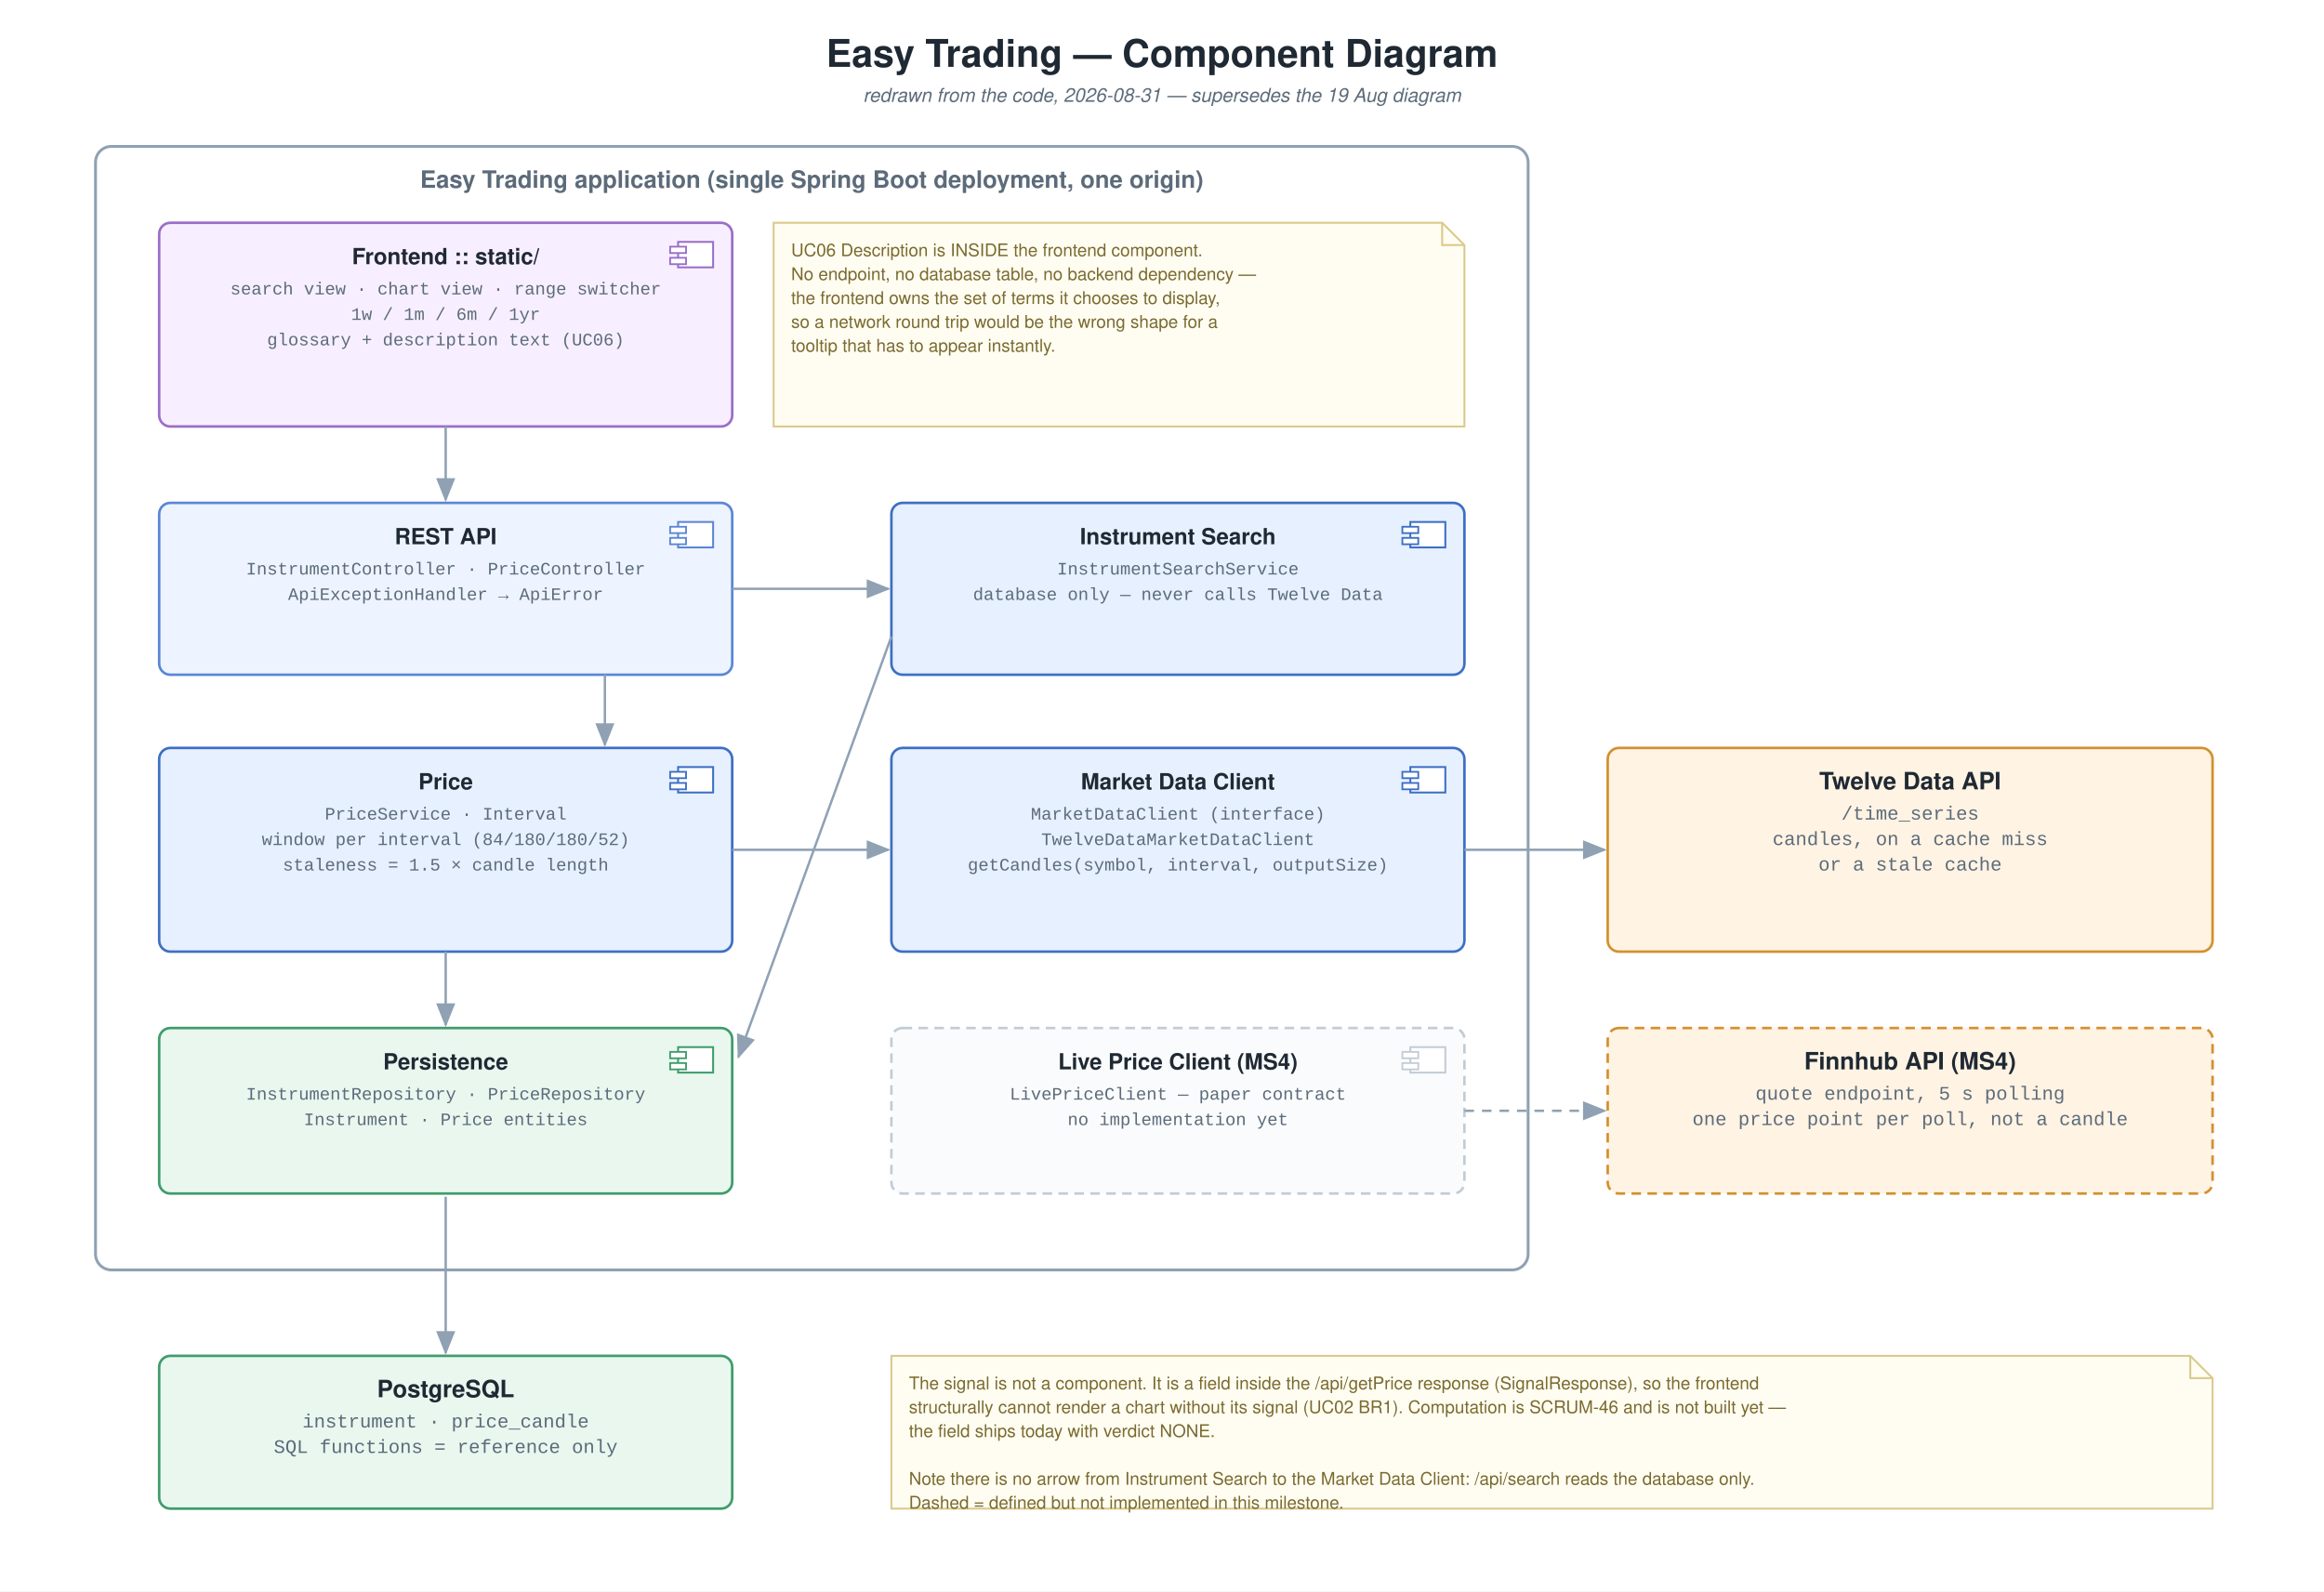
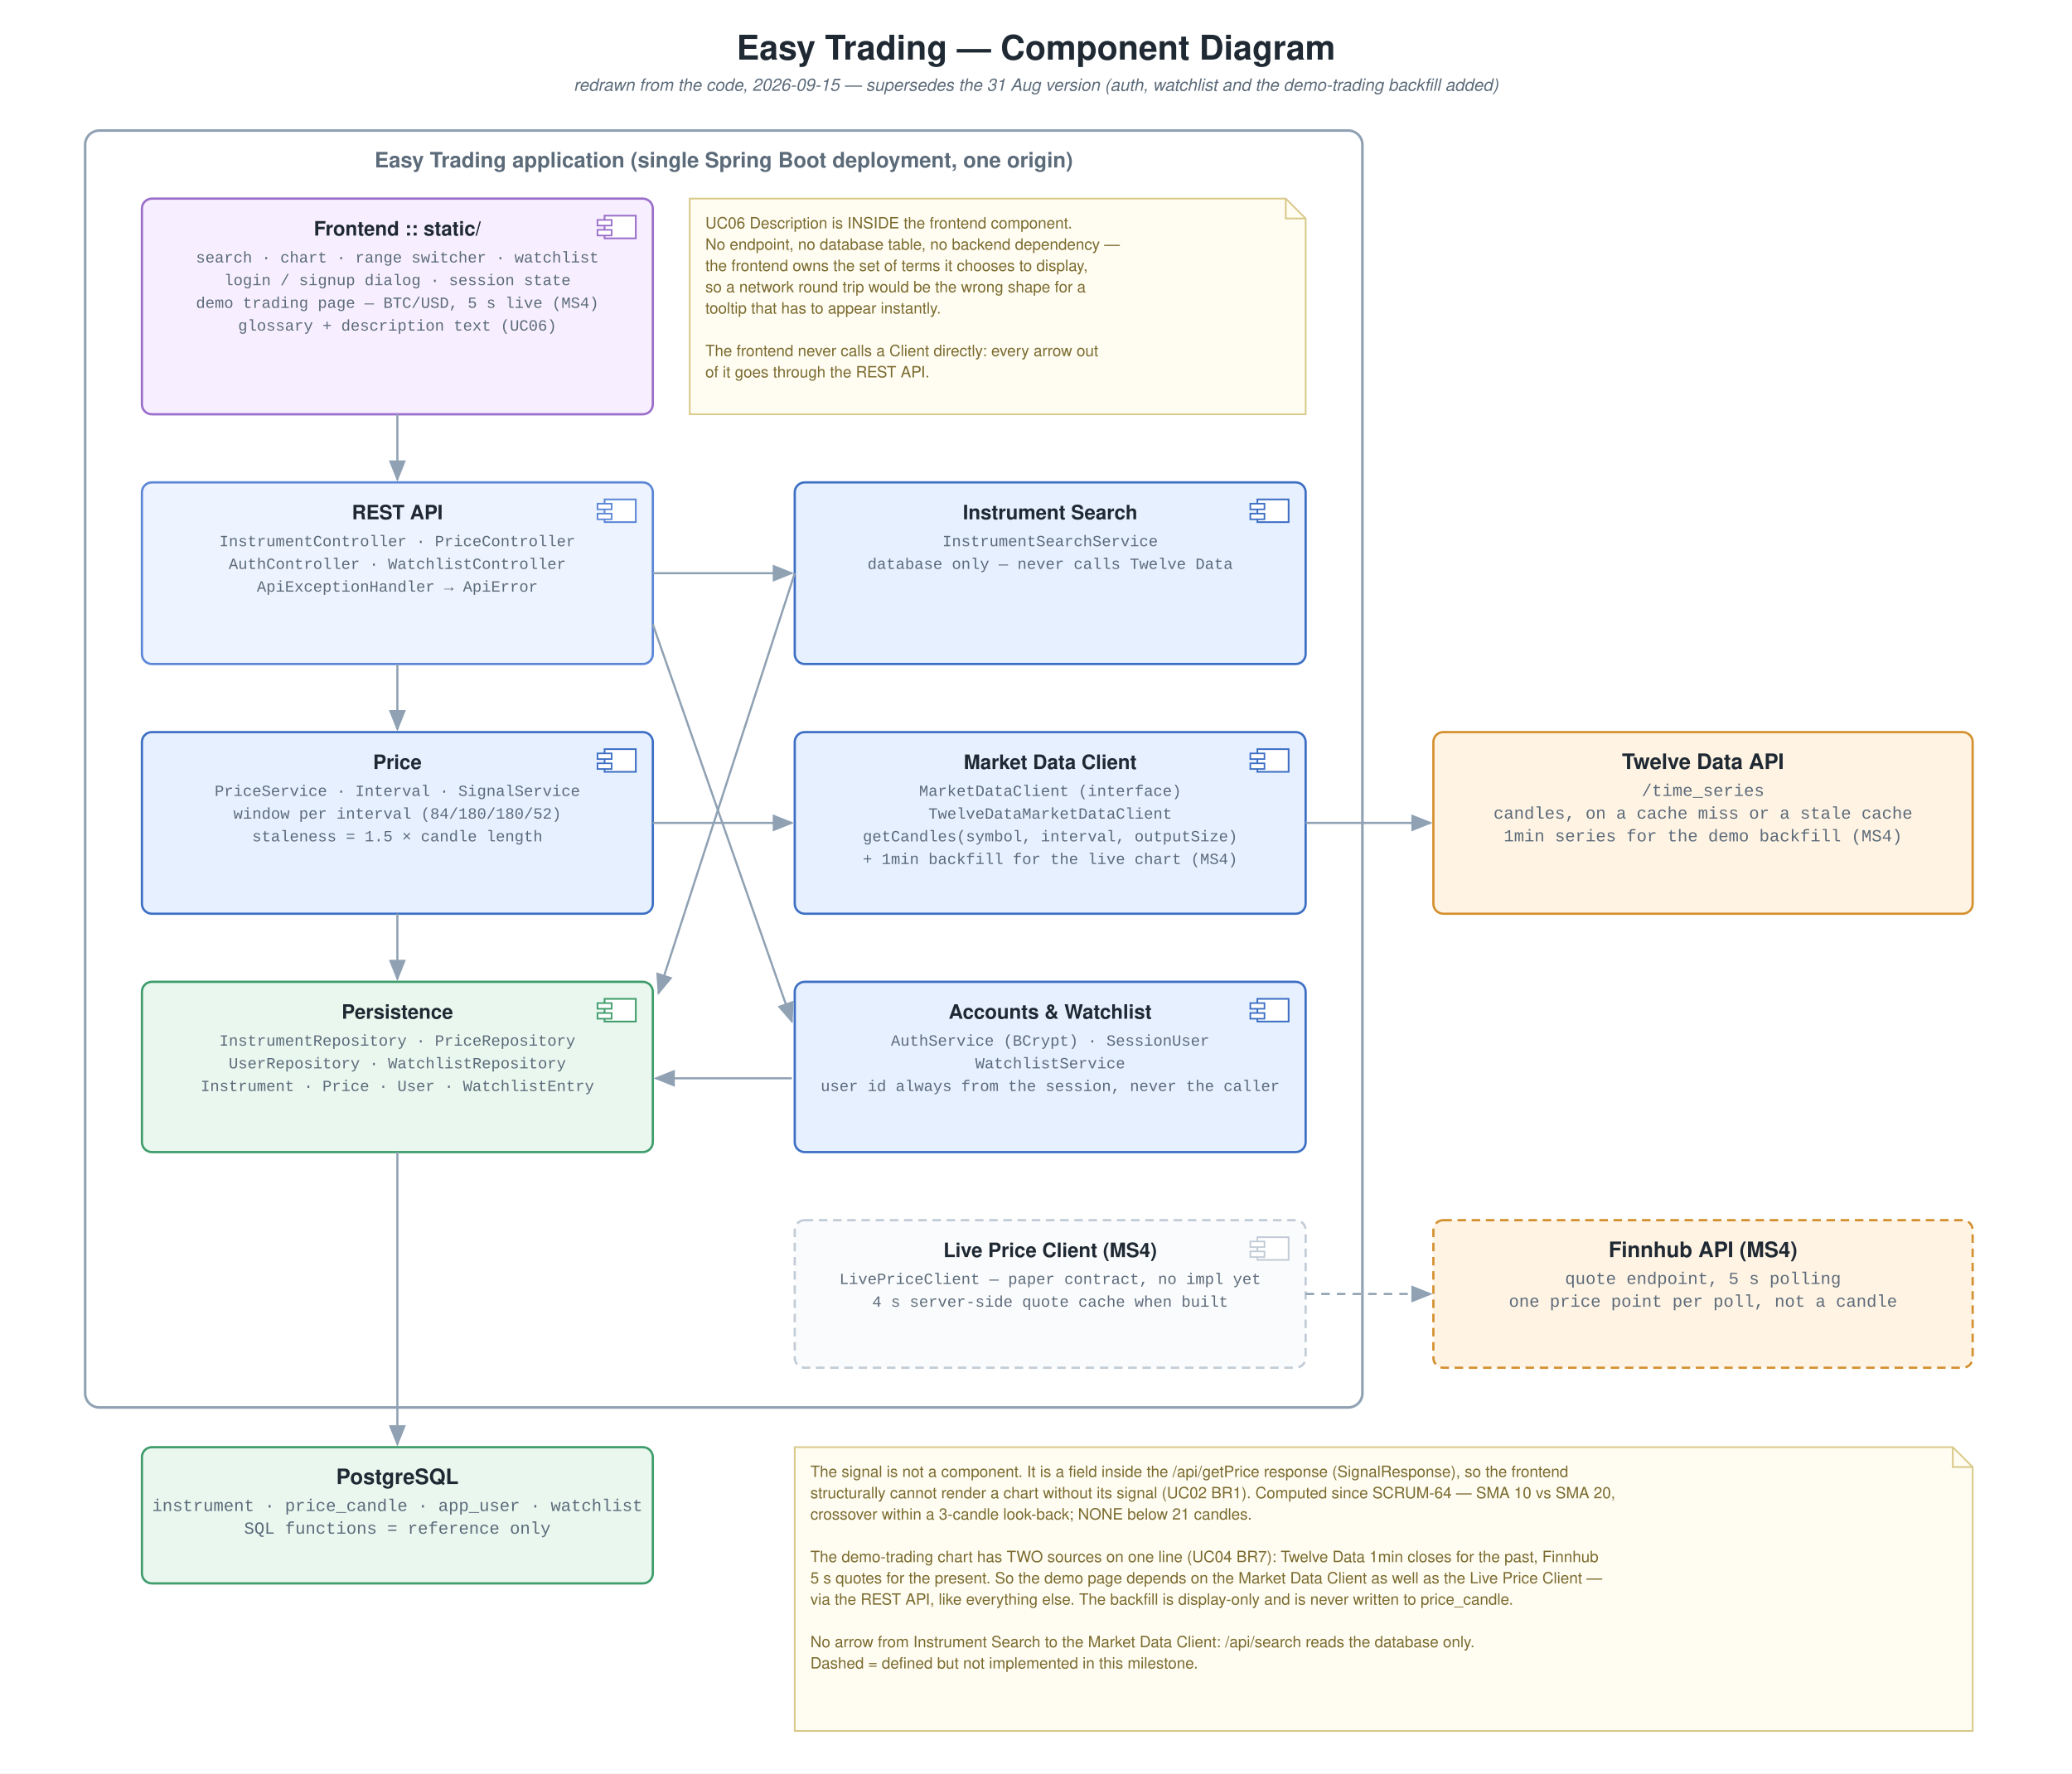
- <svg xmlns="http://www.w3.org/2000/svg" width="1460" height="1000" viewBox="0 0 1460 1000" font-family="'Helvetica Neue',Helvetica,Arial,sans-serif">
+ <svg xmlns="http://www.w3.org/2000/svg" width="1460" height="1250" viewBox="0 0 1460 1250" font-family="'Helvetica Neue',Helvetica,Arial,sans-serif">
  <defs>
    <marker id="arw" markerWidth="10" markerHeight="8" refX="9" refY="4" orient="auto">
      <path d="M0,0 L10,4 L0,8 z" fill="#8fa1b3" />
    </marker>
    <marker id="arwo" markerWidth="11" markerHeight="9" refX="10" refY="4.5" orient="auto">
      <path d="M0,0 L11,4.5 L0,9" fill="none" stroke="#8fa1b3" stroke-width="1.4" />
    </marker>
    <marker id="arwk" markerWidth="11" markerHeight="9" refX="10" refY="4.5" orient="auto">
      <path d="M0,0 L11,4.5 L0,9" fill="none" stroke="#1f2933" stroke-width="1.4" />
    </marker>
    <marker id="arwp" markerWidth="11" markerHeight="9" refX="10" refY="4.5" orient="auto">
      <path d="M0,0 L11,4.5 L0,9" fill="none" stroke="#9a6ec9" stroke-width="1.5" />
    </marker>
    <marker id="arwi" markerWidth="11" markerHeight="9" refX="10" refY="4.5" orient="auto">
      <path d="M0,0 L11,4.5 L0,9" fill="none" stroke="#3f9c6b" stroke-width="1.5" />
    </marker>
  </defs>
-   <rect width="1460" height="1000" fill="#ffffff" />
+   <rect width="1460" height="1250" fill="#ffffff" />
  <text x="730.0" y="42" font-size="24" fill="#1f2933" text-anchor="middle" font-weight="700" font-style="normal">Easy Trading — Component Diagram</text>
-   <text x="730.0" y="64" font-size="12" fill="#5c6b7a" text-anchor="middle" font-weight="normal" font-style="italic">redrawn from the code, 2026-08-31 — supersedes the 19 Aug diagram</text>
-   <rect x="60" y="92" width="900" height="706" rx="10" fill="none" stroke="#8fa1b3" stroke-width="1.8" />
+   <text x="730.0" y="64" font-size="12" fill="#5c6b7a" text-anchor="middle" font-weight="normal" font-style="italic">redrawn from the code, 2026-09-15 — supersedes the 31 Aug version (auth, watchlist and the demo-trading backfill added)</text>
+   <rect x="60" y="92" width="900" height="900" rx="10" fill="none" stroke="#8fa1b3" stroke-width="1.8" />
  <text x="510.0" y="118" font-size="15" fill="#5c6b7a" text-anchor="middle" font-weight="600" font-style="normal">Easy Trading application  (single Spring Boot deployment, one origin)</text>
-   <rect x="100" y="140" width="360" height="128" rx="7" fill="#f7efff" stroke="#9a6ec9" stroke-width="1.6" />
+   <rect x="100" y="140" width="360" height="152" rx="7" fill="#f7efff" stroke="#9a6ec9" stroke-width="1.6" />
  <text x="280.0" y="166" font-size="14" fill="#1f2933" text-anchor="middle" font-weight="600" font-style="normal">Frontend  ::  static/</text>
-   <text x="280.0" y="185" font-size="11" fill="#5c6b7a" text-anchor="middle" font-weight="normal" font-family="'SFMono-Regular',Consolas,'Liberation Mono',monospace" font-style="normal">search view · chart view · range switcher</text>
-   <text x="280.0" y="201" font-size="11" fill="#5c6b7a" text-anchor="middle" font-weight="normal" font-family="'SFMono-Regular',Consolas,'Liberation Mono',monospace" font-style="normal">1w / 1m / 6m / 1yr</text>
-   <text x="280.0" y="217" font-size="11" fill="#5c6b7a" text-anchor="middle" font-weight="normal" font-family="'SFMono-Regular',Consolas,'Liberation Mono',monospace" font-style="normal">glossary + description text (UC06)</text>
+   <text x="280.0" y="185" font-size="11" fill="#5c6b7a" text-anchor="middle" font-weight="normal" font-family="'SFMono-Regular',Consolas,'Liberation Mono',monospace" font-style="normal">search · chart · range switcher · watchlist</text>
+   <text x="280.0" y="201" font-size="11" fill="#5c6b7a" text-anchor="middle" font-weight="normal" font-family="'SFMono-Regular',Consolas,'Liberation Mono',monospace" font-style="normal">login / signup dialog · session state</text>
+   <text x="280.0" y="217" font-size="11" fill="#5c6b7a" text-anchor="middle" font-weight="normal" font-family="'SFMono-Regular',Consolas,'Liberation Mono',monospace" font-style="normal">demo trading page — BTC/USD, 5 s live (MS4)</text>
+   <text x="280.0" y="233" font-size="11" fill="#5c6b7a" text-anchor="middle" font-weight="normal" font-family="'SFMono-Regular',Consolas,'Liberation Mono',monospace" font-style="normal">glossary + description text (UC06)</text>
  <rect x="426" y="152" width="22" height="16" fill="#fff" stroke="#9a6ec9" stroke-width="1.2" />
  <rect x="421" y="155" width="10" height="4" fill="#fff" stroke="#9a6ec9" stroke-width="1.1" />
  <rect x="421" y="162" width="10" height="4" fill="#fff" stroke="#9a6ec9" stroke-width="1.1" />
-   <path d="M486,140 h420 l14,14 v114 h-434 v-128 z" fill="#fffdf2" stroke="#d9c98a" stroke-width="1.2" />
+   <path d="M486,140 h420 l14,14 v138 h-434 v-152 z" fill="#fffdf2" stroke="#d9c98a" stroke-width="1.2" />
  <path d="M906,140 v14 h14" fill="none" stroke="#d9c98a" stroke-width="1.2" />
  <text x="497" y="161" font-size="11" fill="#7a6a2e" text-anchor="start" font-weight="normal" font-style="normal">UC06 Description is INSIDE the frontend component.</text>
  <text x="497" y="176" font-size="11" fill="#7a6a2e" text-anchor="start" font-weight="normal" font-style="normal">No endpoint, no database table, no backend dependency —</text>
  <text x="497" y="191" font-size="11" fill="#7a6a2e" text-anchor="start" font-weight="normal" font-style="normal">the frontend owns the set of terms it chooses to display,</text>
  <text x="497" y="206" font-size="11" fill="#7a6a2e" text-anchor="start" font-weight="normal" font-style="normal">so a network round trip would be the wrong shape for a</text>
  <text x="497" y="221" font-size="11" fill="#7a6a2e" text-anchor="start" font-weight="normal" font-style="normal">tooltip that has to appear instantly.</text>
-   <rect x="100" y="316" width="360" height="108" rx="7" fill="#eef4ff" stroke="#5b86d6" stroke-width="1.6" />
-   <text x="280.0" y="342" font-size="14" fill="#1f2933" text-anchor="middle" font-weight="600" font-style="normal">REST API</text>
-   <text x="280.0" y="361" font-size="11" fill="#5c6b7a" text-anchor="middle" font-weight="normal" font-family="'SFMono-Regular',Consolas,'Liberation Mono',monospace" font-style="normal">InstrumentController · PriceController</text>
-   <text x="280.0" y="377" font-size="11" fill="#5c6b7a" text-anchor="middle" font-weight="normal" font-family="'SFMono-Regular',Consolas,'Liberation Mono',monospace" font-style="normal">ApiExceptionHandler → ApiError</text>
-   <rect x="426" y="328" width="22" height="16" fill="#fff" stroke="#5b86d6" stroke-width="1.2" />
-   <rect x="421" y="331" width="10" height="4" fill="#fff" stroke="#5b86d6" stroke-width="1.1" />
-   <rect x="421" y="338" width="10" height="4" fill="#fff" stroke="#5b86d6" stroke-width="1.1" />
-   <rect x="560" y="316" width="360" height="108" rx="7" fill="#e6f0ff" stroke="#3d6fc4" stroke-width="1.6" />
-   <text x="740.0" y="342" font-size="14" fill="#1f2933" text-anchor="middle" font-weight="600" font-style="normal">Instrument Search</text>
-   <text x="740.0" y="361" font-size="11" fill="#5c6b7a" text-anchor="middle" font-weight="normal" font-family="'SFMono-Regular',Consolas,'Liberation Mono',monospace" font-style="normal">InstrumentSearchService</text>
-   <text x="740.0" y="377" font-size="11" fill="#5c6b7a" text-anchor="middle" font-weight="normal" font-family="'SFMono-Regular',Consolas,'Liberation Mono',monospace" font-style="normal">database only — never calls Twelve Data</text>
-   <rect x="886" y="328" width="22" height="16" fill="#fff" stroke="#3d6fc4" stroke-width="1.2" />
-   <rect x="881" y="331" width="10" height="4" fill="#fff" stroke="#3d6fc4" stroke-width="1.1" />
-   <rect x="881" y="338" width="10" height="4" fill="#fff" stroke="#3d6fc4" stroke-width="1.1" />
-   <rect x="100" y="470" width="360" height="128" rx="7" fill="#e6f0ff" stroke="#3d6fc4" stroke-width="1.6" />
-   <text x="280.0" y="496" font-size="14" fill="#1f2933" text-anchor="middle" font-weight="600" font-style="normal">Price</text>
-   <text x="280.0" y="515" font-size="11" fill="#5c6b7a" text-anchor="middle" font-weight="normal" font-family="'SFMono-Regular',Consolas,'Liberation Mono',monospace" font-style="normal">PriceService · Interval</text>
-   <text x="280.0" y="531" font-size="11" fill="#5c6b7a" text-anchor="middle" font-weight="normal" font-family="'SFMono-Regular',Consolas,'Liberation Mono',monospace" font-style="normal">window per interval (84/180/180/52)</text>
-   <text x="280.0" y="547" font-size="11" fill="#5c6b7a" text-anchor="middle" font-weight="normal" font-family="'SFMono-Regular',Consolas,'Liberation Mono',monospace" font-style="normal">staleness = 1.5 × candle length</text>
-   <rect x="426" y="482" width="22" height="16" fill="#fff" stroke="#3d6fc4" stroke-width="1.2" />
-   <rect x="421" y="485" width="10" height="4" fill="#fff" stroke="#3d6fc4" stroke-width="1.1" />
-   <rect x="421" y="492" width="10" height="4" fill="#fff" stroke="#3d6fc4" stroke-width="1.1" />
-   <rect x="560" y="470" width="360" height="128" rx="7" fill="#e6f0ff" stroke="#3d6fc4" stroke-width="1.6" />
-   <text x="740.0" y="496" font-size="14" fill="#1f2933" text-anchor="middle" font-weight="600" font-style="normal">Market Data Client</text>
-   <text x="740.0" y="515" font-size="11" fill="#5c6b7a" text-anchor="middle" font-weight="normal" font-family="'SFMono-Regular',Consolas,'Liberation Mono',monospace" font-style="normal">MarketDataClient (interface)</text>
-   <text x="740.0" y="531" font-size="11" fill="#5c6b7a" text-anchor="middle" font-weight="normal" font-family="'SFMono-Regular',Consolas,'Liberation Mono',monospace" font-style="normal">TwelveDataMarketDataClient</text>
-   <text x="740.0" y="547" font-size="11" fill="#5c6b7a" text-anchor="middle" font-weight="normal" font-family="'SFMono-Regular',Consolas,'Liberation Mono',monospace" font-style="normal">getCandles(symbol, interval, outputSize)</text>
-   <rect x="886" y="482" width="22" height="16" fill="#fff" stroke="#3d6fc4" stroke-width="1.2" />
-   <rect x="881" y="485" width="10" height="4" fill="#fff" stroke="#3d6fc4" stroke-width="1.1" />
-   <rect x="881" y="492" width="10" height="4" fill="#fff" stroke="#3d6fc4" stroke-width="1.1" />
-   <rect x="100" y="646" width="360" height="104" rx="7" fill="#e9f7ef" stroke="#3f9c6b" stroke-width="1.6" />
-   <text x="280.0" y="672" font-size="14" fill="#1f2933" text-anchor="middle" font-weight="600" font-style="normal">Persistence</text>
-   <text x="280.0" y="691" font-size="11" fill="#5c6b7a" text-anchor="middle" font-weight="normal" font-family="'SFMono-Regular',Consolas,'Liberation Mono',monospace" font-style="normal">InstrumentRepository · PriceRepository</text>
-   <text x="280.0" y="707" font-size="11" fill="#5c6b7a" text-anchor="middle" font-weight="normal" font-family="'SFMono-Regular',Consolas,'Liberation Mono',monospace" font-style="normal">Instrument · Price entities</text>
-   <rect x="426" y="658" width="22" height="16" fill="#fff" stroke="#3f9c6b" stroke-width="1.2" />
-   <rect x="421" y="661" width="10" height="4" fill="#fff" stroke="#3f9c6b" stroke-width="1.1" />
-   <rect x="421" y="668" width="10" height="4" fill="#fff" stroke="#3f9c6b" stroke-width="1.1" />
-   <rect x="560" y="646" width="360" height="104" rx="7" fill="#fafbfc" stroke="#c2ccd6" stroke-width="1.6" stroke-dasharray="6 4" />
-   <text x="740.0" y="672" font-size="14" fill="#1f2933" text-anchor="middle" font-weight="600" font-style="normal">Live Price Client   (MS4)</text>
-   <text x="740.0" y="691" font-size="11" fill="#5c6b7a" text-anchor="middle" font-weight="normal" font-family="'SFMono-Regular',Consolas,'Liberation Mono',monospace" font-style="normal">LivePriceClient — paper contract</text>
-   <text x="740.0" y="707" font-size="11" fill="#5c6b7a" text-anchor="middle" font-weight="normal" font-family="'SFMono-Regular',Consolas,'Liberation Mono',monospace" font-style="normal">no implementation yet</text>
-   <rect x="886" y="658" width="22" height="16" fill="#fff" stroke="#c2ccd6" stroke-width="1.2" />
-   <rect x="881" y="661" width="10" height="4" fill="#fff" stroke="#c2ccd6" stroke-width="1.1" />
-   <rect x="881" y="668" width="10" height="4" fill="#fff" stroke="#c2ccd6" stroke-width="1.1" />
-   <line x1="280.0" y1="268.0" x2="280.0" y2="314.0" stroke="#8fa1b3" stroke-width="1.5" marker-end="url(#arw)" />
-   <line x1="380.0" y1="424.0" x2="380.0" y2="468.0" stroke="#8fa1b3" stroke-width="1.5" marker-end="url(#arw)" />
-   <line x1="460.0" y1="370.0" x2="558.0" y2="370.0" stroke="#8fa1b3" stroke-width="1.5" marker-end="url(#arw)" />
-   <line x1="460.0" y1="534.0" x2="558.0" y2="534.0" stroke="#8fa1b3" stroke-width="1.5" marker-end="url(#arw)" />
-   <line x1="280.0" y1="598.0" x2="280.0" y2="644.0" stroke="#8fa1b3" stroke-width="1.5" marker-end="url(#arw)" />
-   <line x1="560.0" y1="400.0" x2="464.0" y2="664.0" stroke="#8fa1b3" stroke-width="1.5" marker-end="url(#arw)" />
-   <rect x="1010" y="470" width="380" height="128" rx="7" fill="#fff3e3" stroke="#d3902f" stroke-width="1.6" />
-   <text x="1200.0" y="496" font-size="15" fill="#1f2933" text-anchor="middle" font-weight="600" font-style="normal">Twelve Data API</text>
-   <text x="1200.0" y="515" font-size="12" fill="#5c6b7a" text-anchor="middle" font-weight="normal" font-family="'SFMono-Regular',Consolas,'Liberation Mono',monospace" font-style="normal">/time_series</text>
-   <text x="1200.0" y="531" font-size="12" fill="#5c6b7a" text-anchor="middle" font-weight="normal" font-family="'SFMono-Regular',Consolas,'Liberation Mono',monospace" font-style="normal">candles, on a cache miss</text>
-   <text x="1200.0" y="547" font-size="12" fill="#5c6b7a" text-anchor="middle" font-weight="normal" font-family="'SFMono-Regular',Consolas,'Liberation Mono',monospace" font-style="normal">or a stale cache</text>
-   <rect x="1010" y="646" width="380" height="104" rx="7" fill="#fff3e3" stroke="#d3902f" stroke-width="1.6" stroke-dasharray="6 4" />
-   <text x="1200.0" y="672" font-size="15" fill="#1f2933" text-anchor="middle" font-weight="600" font-style="normal">Finnhub API   (MS4)</text>
-   <text x="1200.0" y="691" font-size="12" fill="#5c6b7a" text-anchor="middle" font-weight="normal" font-family="'SFMono-Regular',Consolas,'Liberation Mono',monospace" font-style="normal">quote endpoint, 5 s polling</text>
-   <text x="1200.0" y="707" font-size="12" fill="#5c6b7a" text-anchor="middle" font-weight="normal" font-family="'SFMono-Regular',Consolas,'Liberation Mono',monospace" font-style="normal">one price point per poll, not a candle</text>
-   <line x1="920.0" y1="534.0" x2="1008.0" y2="534.0" stroke="#8fa1b3" stroke-width="1.5" marker-end="url(#arw)" />
-   <line x1="920.0" y1="698.0" x2="1008.0" y2="698.0" stroke="#8fa1b3" stroke-width="1.5" stroke-dasharray="6 5" marker-end="url(#arw)" />
-   <rect x="100" y="852" width="360" height="96" rx="7" fill="#e9f7ef" stroke="#3f9c6b" stroke-width="1.6" />
-   <text x="280.0" y="878" font-size="15" fill="#1f2933" text-anchor="middle" font-weight="600" font-style="normal">PostgreSQL</text>
-   <text x="280.0" y="897" font-size="12" fill="#5c6b7a" text-anchor="middle" font-weight="normal" font-family="'SFMono-Regular',Consolas,'Liberation Mono',monospace" font-style="normal">instrument · price_candle</text>
-   <text x="280.0" y="913" font-size="12" fill="#5c6b7a" text-anchor="middle" font-weight="normal" font-family="'SFMono-Regular',Consolas,'Liberation Mono',monospace" font-style="normal">SQL functions = reference only</text>
-   <line x1="280.0" y1="752.0" x2="280.0" y2="850.0" stroke="#8fa1b3" stroke-width="1.5" marker-end="url(#arw)" />
-   <path d="M560,852 h816 l14,14 v82 h-830 v-96 z" fill="#fffdf2" stroke="#d9c98a" stroke-width="1.2" />
-   <path d="M1376,852 v14 h14" fill="none" stroke="#d9c98a" stroke-width="1.2" />
-   <text x="571" y="873" font-size="11" fill="#7a6a2e" text-anchor="start" font-weight="normal" font-style="normal">The signal is not a component. It is a field inside the /api/getPrice response (SignalResponse), so the frontend</text>
-   <text x="571" y="888" font-size="11" fill="#7a6a2e" text-anchor="start" font-weight="normal" font-style="normal">structurally cannot render a chart without its signal (UC02 BR1). Computation is SCRUM-46 and is not built yet —</text>
-   <text x="571" y="903" font-size="11" fill="#7a6a2e" text-anchor="start" font-weight="normal" font-style="normal">the field ships today with verdict NONE.</text>
-   <text x="571" y="918" font-size="11" fill="#7a6a2e" text-anchor="start" font-weight="normal" font-style="normal" />
-   <text x="571" y="933" font-size="11" fill="#7a6a2e" text-anchor="start" font-weight="normal" font-style="normal">Note there is no arrow from Instrument Search to the Market Data Client: /api/search reads the database only.</text>
-   <text x="571" y="948" font-size="11" fill="#7a6a2e" text-anchor="start" font-weight="normal" font-style="normal">Dashed = defined but not implemented in this milestone.</text>
+   <text x="497" y="236" font-size="11" fill="#7a6a2e" text-anchor="start" font-weight="normal" font-style="normal" />
+   <text x="497" y="251" font-size="11" fill="#7a6a2e" text-anchor="start" font-weight="normal" font-style="normal">The frontend never calls a Client directly: every arrow out</text>
+   <text x="497" y="266" font-size="11" fill="#7a6a2e" text-anchor="start" font-weight="normal" font-style="normal">of it goes through the REST API.</text>
+   <rect x="100" y="340" width="360" height="128" rx="7" fill="#eef4ff" stroke="#5b86d6" stroke-width="1.6" />
+   <text x="280.0" y="366" font-size="14" fill="#1f2933" text-anchor="middle" font-weight="600" font-style="normal">REST API</text>
+   <text x="280.0" y="385" font-size="11" fill="#5c6b7a" text-anchor="middle" font-weight="normal" font-family="'SFMono-Regular',Consolas,'Liberation Mono',monospace" font-style="normal">InstrumentController · PriceController</text>
+   <text x="280.0" y="401" font-size="11" fill="#5c6b7a" text-anchor="middle" font-weight="normal" font-family="'SFMono-Regular',Consolas,'Liberation Mono',monospace" font-style="normal">AuthController · WatchlistController</text>
+   <text x="280.0" y="417" font-size="11" fill="#5c6b7a" text-anchor="middle" font-weight="normal" font-family="'SFMono-Regular',Consolas,'Liberation Mono',monospace" font-style="normal">ApiExceptionHandler → ApiError</text>
+   <rect x="426" y="352" width="22" height="16" fill="#fff" stroke="#5b86d6" stroke-width="1.2" />
+   <rect x="421" y="355" width="10" height="4" fill="#fff" stroke="#5b86d6" stroke-width="1.1" />
+   <rect x="421" y="362" width="10" height="4" fill="#fff" stroke="#5b86d6" stroke-width="1.1" />
+   <rect x="560" y="340" width="360" height="128" rx="7" fill="#e6f0ff" stroke="#3d6fc4" stroke-width="1.6" />
+   <text x="740.0" y="366" font-size="14" fill="#1f2933" text-anchor="middle" font-weight="600" font-style="normal">Instrument Search</text>
+   <text x="740.0" y="385" font-size="11" fill="#5c6b7a" text-anchor="middle" font-weight="normal" font-family="'SFMono-Regular',Consolas,'Liberation Mono',monospace" font-style="normal">InstrumentSearchService</text>
+   <text x="740.0" y="401" font-size="11" fill="#5c6b7a" text-anchor="middle" font-weight="normal" font-family="'SFMono-Regular',Consolas,'Liberation Mono',monospace" font-style="normal">database only — never calls Twelve Data</text>
+   <rect x="886" y="352" width="22" height="16" fill="#fff" stroke="#3d6fc4" stroke-width="1.2" />
+   <rect x="881" y="355" width="10" height="4" fill="#fff" stroke="#3d6fc4" stroke-width="1.1" />
+   <rect x="881" y="362" width="10" height="4" fill="#fff" stroke="#3d6fc4" stroke-width="1.1" />
+   <rect x="100" y="516" width="360" height="128" rx="7" fill="#e6f0ff" stroke="#3d6fc4" stroke-width="1.6" />
+   <text x="280.0" y="542" font-size="14" fill="#1f2933" text-anchor="middle" font-weight="600" font-style="normal">Price</text>
+   <text x="280.0" y="561" font-size="11" fill="#5c6b7a" text-anchor="middle" font-weight="normal" font-family="'SFMono-Regular',Consolas,'Liberation Mono',monospace" font-style="normal">PriceService · Interval · SignalService</text>
+   <text x="280.0" y="577" font-size="11" fill="#5c6b7a" text-anchor="middle" font-weight="normal" font-family="'SFMono-Regular',Consolas,'Liberation Mono',monospace" font-style="normal">window per interval (84/180/180/52)</text>
+   <text x="280.0" y="593" font-size="11" fill="#5c6b7a" text-anchor="middle" font-weight="normal" font-family="'SFMono-Regular',Consolas,'Liberation Mono',monospace" font-style="normal">staleness = 1.5 × candle length</text>
+   <rect x="426" y="528" width="22" height="16" fill="#fff" stroke="#3d6fc4" stroke-width="1.2" />
+   <rect x="421" y="531" width="10" height="4" fill="#fff" stroke="#3d6fc4" stroke-width="1.1" />
+   <rect x="421" y="538" width="10" height="4" fill="#fff" stroke="#3d6fc4" stroke-width="1.1" />
+   <rect x="560" y="516" width="360" height="128" rx="7" fill="#e6f0ff" stroke="#3d6fc4" stroke-width="1.6" />
+   <text x="740.0" y="542" font-size="14" fill="#1f2933" text-anchor="middle" font-weight="600" font-style="normal">Market Data Client</text>
+   <text x="740.0" y="561" font-size="11" fill="#5c6b7a" text-anchor="middle" font-weight="normal" font-family="'SFMono-Regular',Consolas,'Liberation Mono',monospace" font-style="normal">MarketDataClient (interface)</text>
+   <text x="740.0" y="577" font-size="11" fill="#5c6b7a" text-anchor="middle" font-weight="normal" font-family="'SFMono-Regular',Consolas,'Liberation Mono',monospace" font-style="normal">TwelveDataMarketDataClient</text>
+   <text x="740.0" y="593" font-size="11" fill="#5c6b7a" text-anchor="middle" font-weight="normal" font-family="'SFMono-Regular',Consolas,'Liberation Mono',monospace" font-style="normal">getCandles(symbol, interval, outputSize)</text>
+   <text x="740.0" y="609" font-size="11" fill="#5c6b7a" text-anchor="middle" font-weight="normal" font-family="'SFMono-Regular',Consolas,'Liberation Mono',monospace" font-style="normal">+ 1min backfill for the live chart (MS4)</text>
+   <rect x="886" y="528" width="22" height="16" fill="#fff" stroke="#3d6fc4" stroke-width="1.2" />
+   <rect x="881" y="531" width="10" height="4" fill="#fff" stroke="#3d6fc4" stroke-width="1.1" />
+   <rect x="881" y="538" width="10" height="4" fill="#fff" stroke="#3d6fc4" stroke-width="1.1" />
+   <rect x="100" y="692" width="360" height="120" rx="7" fill="#e9f7ef" stroke="#3f9c6b" stroke-width="1.6" />
+   <text x="280.0" y="718" font-size="14" fill="#1f2933" text-anchor="middle" font-weight="600" font-style="normal">Persistence</text>
+   <text x="280.0" y="737" font-size="11" fill="#5c6b7a" text-anchor="middle" font-weight="normal" font-family="'SFMono-Regular',Consolas,'Liberation Mono',monospace" font-style="normal">InstrumentRepository · PriceRepository</text>
+   <text x="280.0" y="753" font-size="11" fill="#5c6b7a" text-anchor="middle" font-weight="normal" font-family="'SFMono-Regular',Consolas,'Liberation Mono',monospace" font-style="normal">UserRepository · WatchlistRepository</text>
+   <text x="280.0" y="769" font-size="11" fill="#5c6b7a" text-anchor="middle" font-weight="normal" font-family="'SFMono-Regular',Consolas,'Liberation Mono',monospace" font-style="normal">Instrument · Price · User · WatchlistEntry</text>
+   <rect x="426" y="704" width="22" height="16" fill="#fff" stroke="#3f9c6b" stroke-width="1.2" />
+   <rect x="421" y="707" width="10" height="4" fill="#fff" stroke="#3f9c6b" stroke-width="1.1" />
+   <rect x="421" y="714" width="10" height="4" fill="#fff" stroke="#3f9c6b" stroke-width="1.1" />
+   <rect x="560" y="692" width="360" height="120" rx="7" fill="#e6f0ff" stroke="#3d6fc4" stroke-width="1.6" />
+   <text x="740.0" y="718" font-size="14" fill="#1f2933" text-anchor="middle" font-weight="600" font-style="normal">Accounts &amp; Watchlist</text>
+   <text x="740.0" y="737" font-size="11" fill="#5c6b7a" text-anchor="middle" font-weight="normal" font-family="'SFMono-Regular',Consolas,'Liberation Mono',monospace" font-style="normal">AuthService (BCrypt) · SessionUser</text>
+   <text x="740.0" y="753" font-size="11" fill="#5c6b7a" text-anchor="middle" font-weight="normal" font-family="'SFMono-Regular',Consolas,'Liberation Mono',monospace" font-style="normal">WatchlistService</text>
+   <text x="740.0" y="769" font-size="11" fill="#5c6b7a" text-anchor="middle" font-weight="normal" font-family="'SFMono-Regular',Consolas,'Liberation Mono',monospace" font-style="normal">user id always from the session, never the caller</text>
+   <rect x="886" y="704" width="22" height="16" fill="#fff" stroke="#3d6fc4" stroke-width="1.2" />
+   <rect x="881" y="707" width="10" height="4" fill="#fff" stroke="#3d6fc4" stroke-width="1.1" />
+   <rect x="881" y="714" width="10" height="4" fill="#fff" stroke="#3d6fc4" stroke-width="1.1" />
+   <rect x="560" y="860" width="360" height="104" rx="7" fill="#fafbfc" stroke="#c2ccd6" stroke-width="1.6" stroke-dasharray="6 4" />
+   <text x="740.0" y="886" font-size="14" fill="#1f2933" text-anchor="middle" font-weight="600" font-style="normal">Live Price Client   (MS4)</text>
+   <text x="740.0" y="905" font-size="11" fill="#5c6b7a" text-anchor="middle" font-weight="normal" font-family="'SFMono-Regular',Consolas,'Liberation Mono',monospace" font-style="normal">LivePriceClient — paper contract, no impl yet</text>
+   <text x="740.0" y="921" font-size="11" fill="#5c6b7a" text-anchor="middle" font-weight="normal" font-family="'SFMono-Regular',Consolas,'Liberation Mono',monospace" font-style="normal">4 s server-side quote cache when built</text>
+   <rect x="886" y="872" width="22" height="16" fill="#fff" stroke="#c2ccd6" stroke-width="1.2" />
+   <rect x="881" y="875" width="10" height="4" fill="#fff" stroke="#c2ccd6" stroke-width="1.1" />
+   <rect x="881" y="882" width="10" height="4" fill="#fff" stroke="#c2ccd6" stroke-width="1.1" />
+   <line x1="280.0" y1="292.0" x2="280.0" y2="338.0" stroke="#8fa1b3" stroke-width="1.5" marker-end="url(#arw)" />
+   <line x1="280.0" y1="468.0" x2="280.0" y2="514.0" stroke="#8fa1b3" stroke-width="1.5" marker-end="url(#arw)" />
+   <line x1="460.0" y1="404.0" x2="558.0" y2="404.0" stroke="#8fa1b3" stroke-width="1.5" marker-end="url(#arw)" />
+   <line x1="460.0" y1="440.0" x2="558.0" y2="720.0" stroke="#8fa1b3" stroke-width="1.5" marker-end="url(#arw)" />
+   <line x1="460.0" y1="580.0" x2="558.0" y2="580.0" stroke="#8fa1b3" stroke-width="1.5" marker-end="url(#arw)" />
+   <line x1="280.0" y1="644.0" x2="280.0" y2="690.0" stroke="#8fa1b3" stroke-width="1.5" marker-end="url(#arw)" />
+   <line x1="560.0" y1="404.0" x2="464.0" y2="700.0" stroke="#8fa1b3" stroke-width="1.5" marker-end="url(#arw)" />
+   <line x1="558.0" y1="760.0" x2="462.0" y2="760.0" stroke="#8fa1b3" stroke-width="1.5" marker-end="url(#arw)" />
+   <rect x="1010" y="516" width="380" height="128" rx="7" fill="#fff3e3" stroke="#d3902f" stroke-width="1.6" />
+   <text x="1200.0" y="542" font-size="15" fill="#1f2933" text-anchor="middle" font-weight="600" font-style="normal">Twelve Data API</text>
+   <text x="1200.0" y="561" font-size="12" fill="#5c6b7a" text-anchor="middle" font-weight="normal" font-family="'SFMono-Regular',Consolas,'Liberation Mono',monospace" font-style="normal">/time_series</text>
+   <text x="1200.0" y="577" font-size="12" fill="#5c6b7a" text-anchor="middle" font-weight="normal" font-family="'SFMono-Regular',Consolas,'Liberation Mono',monospace" font-style="normal">candles, on a cache miss or a stale cache</text>
+   <text x="1200.0" y="593" font-size="12" fill="#5c6b7a" text-anchor="middle" font-weight="normal" font-family="'SFMono-Regular',Consolas,'Liberation Mono',monospace" font-style="normal">1min series for the demo backfill (MS4)</text>
+   <rect x="1010" y="860" width="380" height="104" rx="7" fill="#fff3e3" stroke="#d3902f" stroke-width="1.6" stroke-dasharray="6 4" />
+   <text x="1200.0" y="886" font-size="15" fill="#1f2933" text-anchor="middle" font-weight="600" font-style="normal">Finnhub API   (MS4)</text>
+   <text x="1200.0" y="905" font-size="12" fill="#5c6b7a" text-anchor="middle" font-weight="normal" font-family="'SFMono-Regular',Consolas,'Liberation Mono',monospace" font-style="normal">quote endpoint, 5 s polling</text>
+   <text x="1200.0" y="921" font-size="12" fill="#5c6b7a" text-anchor="middle" font-weight="normal" font-family="'SFMono-Regular',Consolas,'Liberation Mono',monospace" font-style="normal">one price point per poll, not a candle</text>
+   <line x1="920.0" y1="580.0" x2="1008.0" y2="580.0" stroke="#8fa1b3" stroke-width="1.5" marker-end="url(#arw)" />
+   <line x1="920.0" y1="912.0" x2="1008.0" y2="912.0" stroke="#8fa1b3" stroke-width="1.5" stroke-dasharray="6 5" marker-end="url(#arw)" />
+   <rect x="100" y="1020" width="360" height="96" rx="7" fill="#e9f7ef" stroke="#3f9c6b" stroke-width="1.6" />
+   <text x="280.0" y="1046" font-size="15" fill="#1f2933" text-anchor="middle" font-weight="600" font-style="normal">PostgreSQL</text>
+   <text x="280.0" y="1065" font-size="12" fill="#5c6b7a" text-anchor="middle" font-weight="normal" font-family="'SFMono-Regular',Consolas,'Liberation Mono',monospace" font-style="normal">instrument · price_candle · app_user · watchlist</text>
+   <text x="280.0" y="1081" font-size="12" fill="#5c6b7a" text-anchor="middle" font-weight="normal" font-family="'SFMono-Regular',Consolas,'Liberation Mono',monospace" font-style="normal">SQL functions = reference only</text>
+   <line x1="280.0" y1="812.0" x2="280.0" y2="1018.0" stroke="#8fa1b3" stroke-width="1.5" marker-end="url(#arw)" />
+   <path d="M560,1020 h816 l14,14 v186 h-830 v-200 z" fill="#fffdf2" stroke="#d9c98a" stroke-width="1.2" />
+   <path d="M1376,1020 v14 h14" fill="none" stroke="#d9c98a" stroke-width="1.2" />
+   <text x="571" y="1041" font-size="11" fill="#7a6a2e" text-anchor="start" font-weight="normal" font-style="normal">The signal is not a component. It is a field inside the /api/getPrice response (SignalResponse), so the frontend</text>
+   <text x="571" y="1056" font-size="11" fill="#7a6a2e" text-anchor="start" font-weight="normal" font-style="normal">structurally cannot render a chart without its signal (UC02 BR1). Computed since SCRUM-64 — SMA 10 vs SMA 20,</text>
+   <text x="571" y="1071" font-size="11" fill="#7a6a2e" text-anchor="start" font-weight="normal" font-style="normal">crossover within a 3-candle look-back; NONE below 21 candles.</text>
+   <text x="571" y="1086" font-size="11" fill="#7a6a2e" text-anchor="start" font-weight="normal" font-style="normal" />
+   <text x="571" y="1101" font-size="11" fill="#7a6a2e" text-anchor="start" font-weight="normal" font-style="normal">The demo-trading chart has TWO sources on one line (UC04 BR7): Twelve Data 1min closes for the past, Finnhub</text>
+   <text x="571" y="1116" font-size="11" fill="#7a6a2e" text-anchor="start" font-weight="normal" font-style="normal">5 s quotes for the present. So the demo page depends on the Market Data Client as well as the Live Price Client —</text>
+   <text x="571" y="1131" font-size="11" fill="#7a6a2e" text-anchor="start" font-weight="normal" font-style="normal">via the REST API, like everything else. The backfill is display-only and is never written to price_candle.</text>
+   <text x="571" y="1146" font-size="11" fill="#7a6a2e" text-anchor="start" font-weight="normal" font-style="normal" />
+   <text x="571" y="1161" font-size="11" fill="#7a6a2e" text-anchor="start" font-weight="normal" font-style="normal">No arrow from Instrument Search to the Market Data Client: /api/search reads the database only.</text>
+   <text x="571" y="1176" font-size="11" fill="#7a6a2e" text-anchor="start" font-weight="normal" font-style="normal">Dashed = defined but not implemented in this milestone.</text>
</svg>
